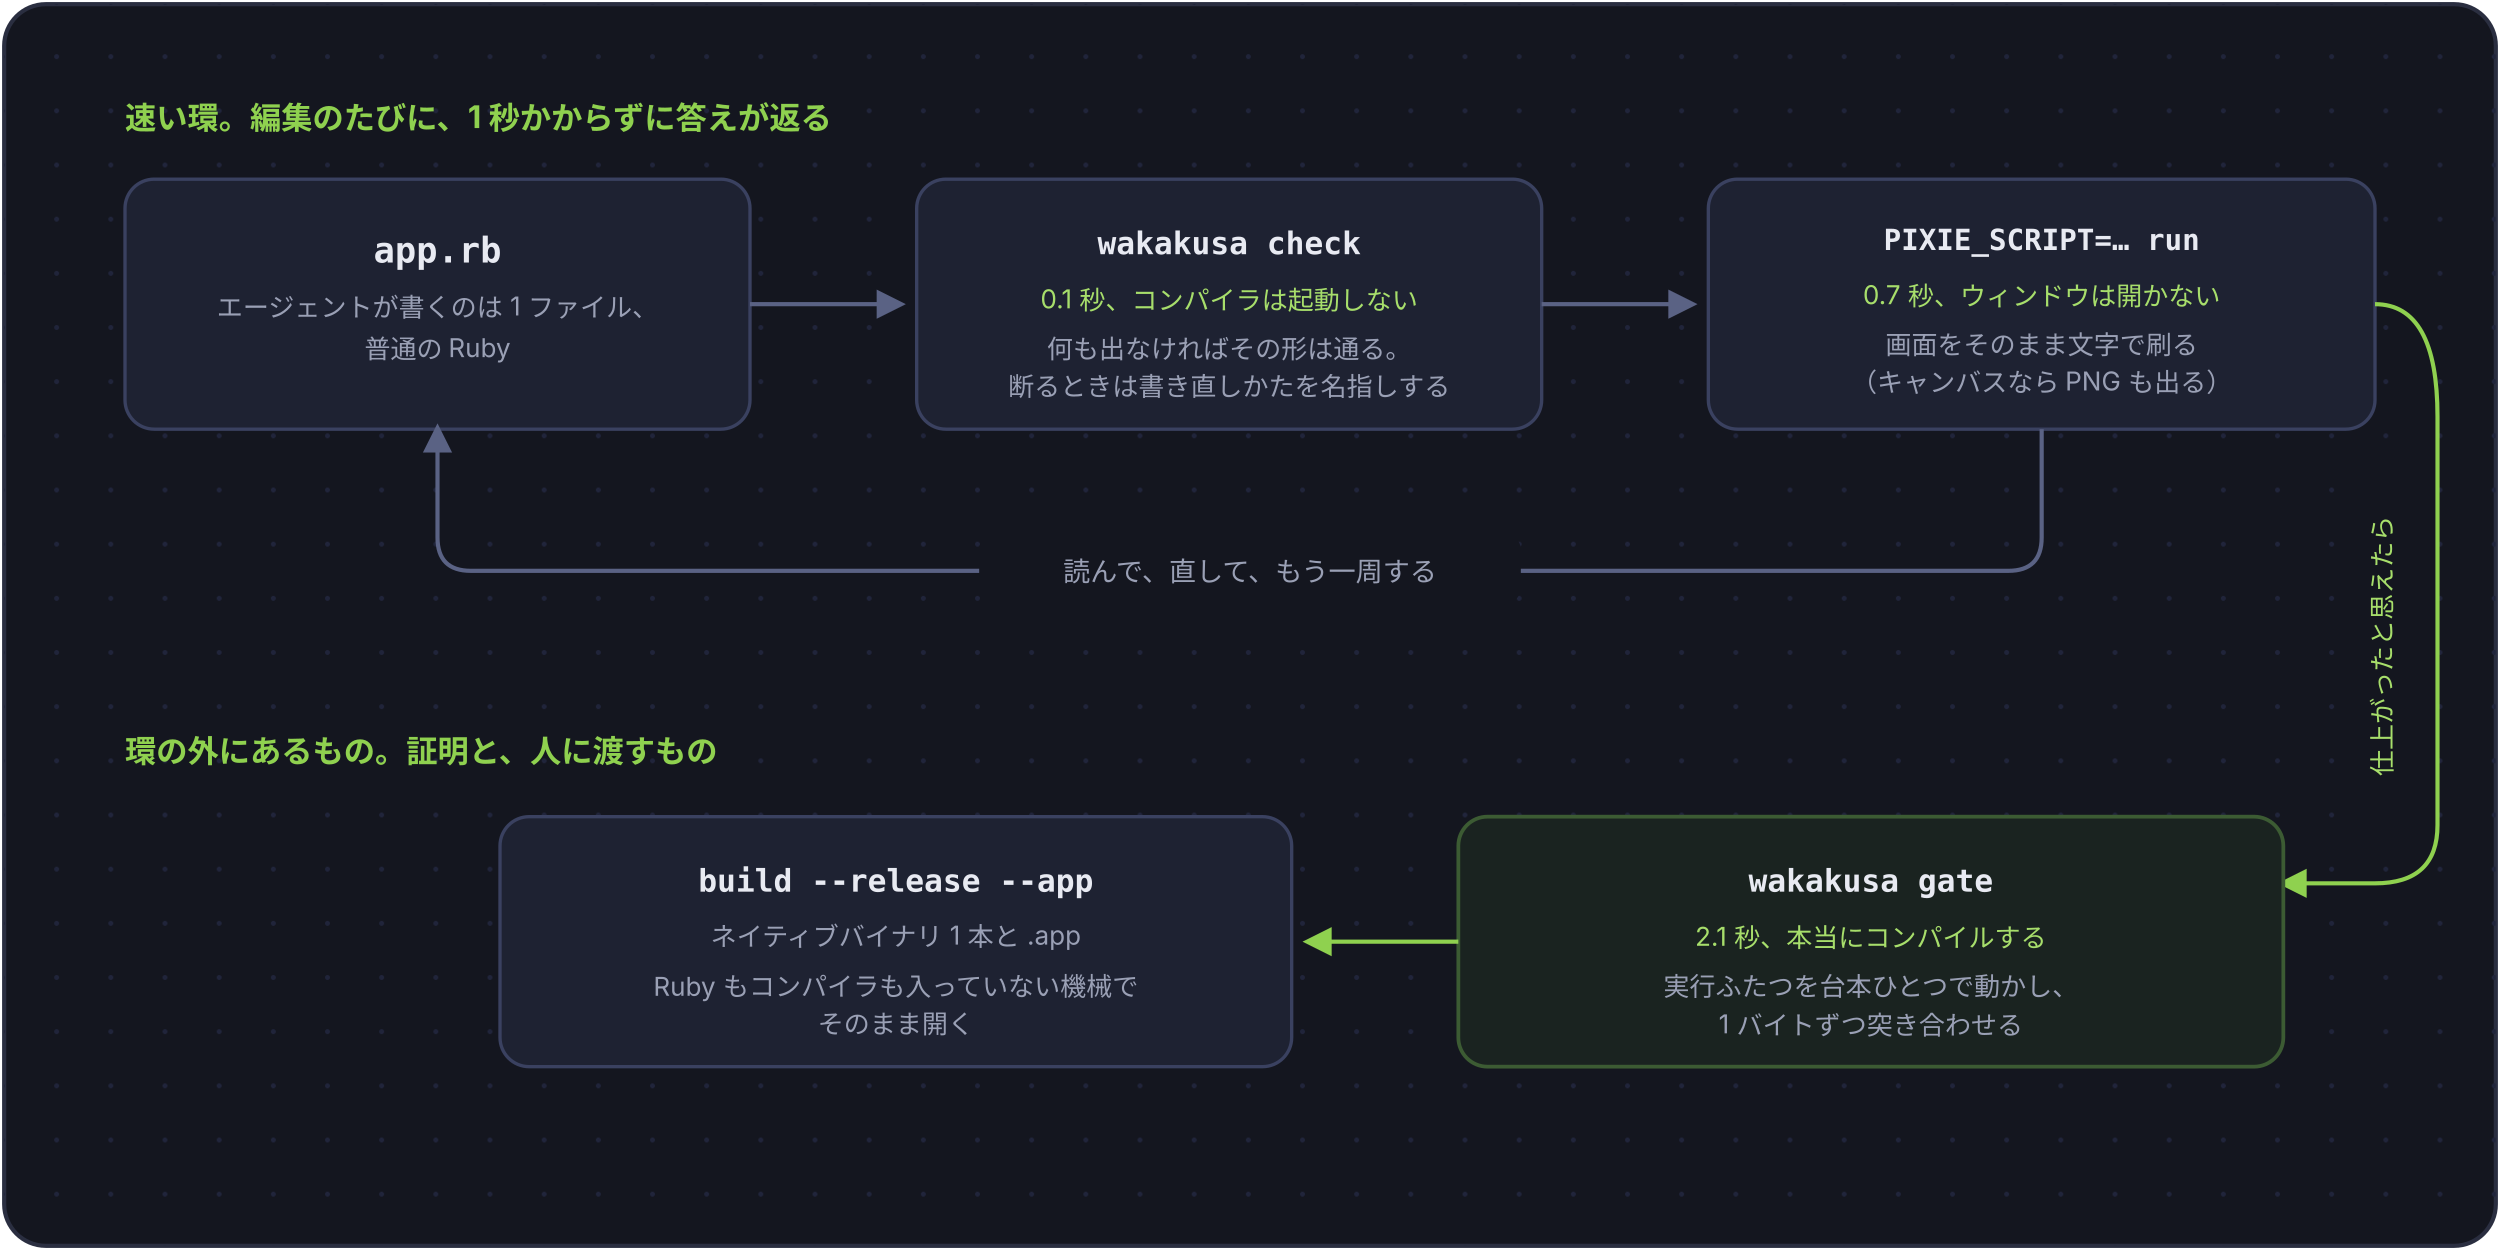
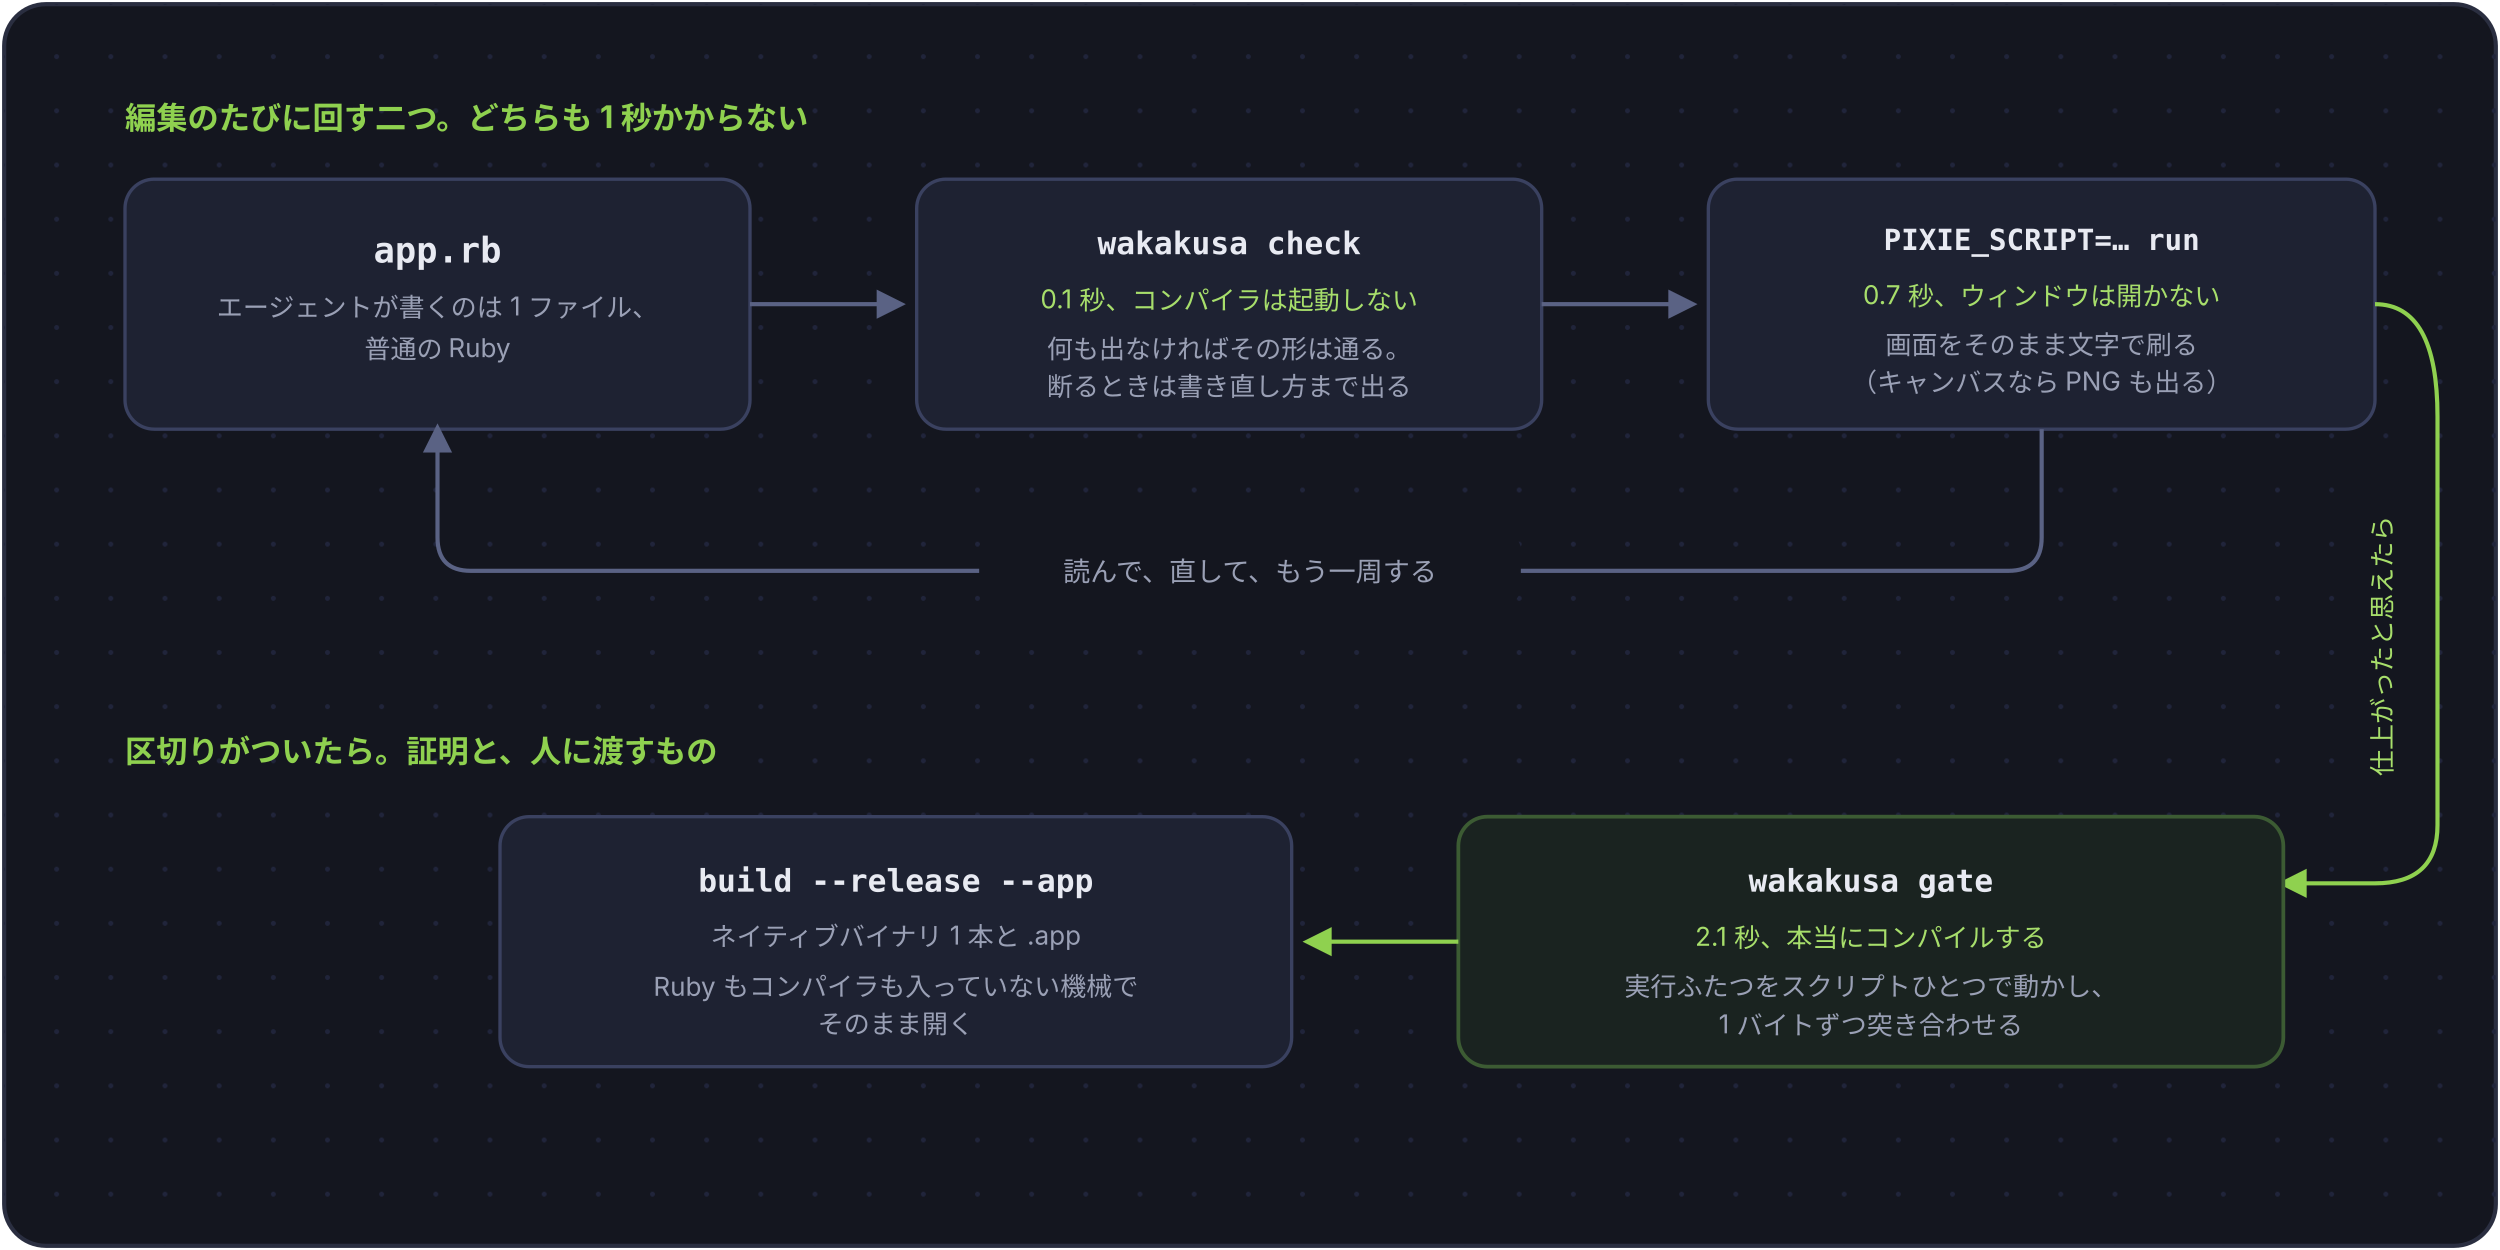
<svg xmlns="http://www.w3.org/2000/svg" viewBox="0 0 1200 600" font-family="'Hiragino Sans','Noto Sans JP',system-ui,-apple-system,sans-serif">
  <defs>
    <marker id="ar" viewBox="0 0 10 10" refX="8" refY="5" markerWidth="7" markerHeight="7" orient="auto-start-reverse">
      <path d="M0 0 L10 5 L0 10 z" fill="#5a6284" />
    </marker>
    <marker id="arG" viewBox="0 0 10 10" refX="8" refY="5" markerWidth="7" markerHeight="7" orient="auto-start-reverse">
      <path d="M0 0 L10 5 L0 10 z" fill="#8fd14f" />
    </marker>
    <pattern id="dots" width="26" height="26" patternUnits="userSpaceOnUse">
      <circle cx="1.2" cy="1.2" r="1.2" fill="#20243a" />
    </pattern>
  </defs>
  <rect x="2" y="2" width="1196" height="596" rx="20" fill="#14161f" stroke="#2a2e40" stroke-width="2" />
  <rect x="2" y="2" width="1196" height="596" rx="20" fill="url(#dots)" />
-   <text x="60" y="62" font-size="15" font-weight="700" fill="#8fd14f">速い環。編集のたびに、1 秒かからずに答えが返る</text>
+   <text x="60" y="62" font-size="15" font-weight="700" fill="#8fd14f">編集のたびに回す二つ。どちらも 1 秒かからない</text>
  <rect x="60" y="86" width="300" height="120" rx="14" fill="#1e2232" stroke="#3a4160" stroke-width="1.6" />
  <text x="210" y="126" text-anchor="middle" font-size="17" font-weight="700" fill="#e8eaf2" font-family="ui-monospace,'SF Mono',Menlo,monospace">app.rb</text>
  <text x="210" y="152" text-anchor="middle" font-size="12.5" fill="#9aa0b5">エージェントが書くのは 1 ファイル、</text>
  <text x="210" y="172" text-anchor="middle" font-size="12.5" fill="#9aa0b5">普通の Ruby</text>
  <path d="M360 146 L432 146" stroke="#5a6284" stroke-width="2" fill="none" marker-end="url(#ar)" />
  <rect x="440" y="86" width="300" height="120" rx="14" fill="#1e2232" stroke="#3a4160" stroke-width="1.6" />
  <text x="590" y="122" text-anchor="middle" font-size="15" font-weight="700" fill="#e8eaf2" font-family="ui-monospace,'SF Mono',Menlo,monospace">wakakusa check</text>
  <text x="590" y="148" text-anchor="middle" font-size="12.5" fill="#a7de6b">0.1 秒、コンパイラは起動しない</text>
  <text x="590" y="172" text-anchor="middle" font-size="12.5" fill="#9aa0b5">何も出なければその形は通る。</text>
-   <text x="590" y="190" text-anchor="middle" font-size="12.5" fill="#9aa0b5">断るときは書き直しかたを名指しする</text>
+   <text x="590" y="190" text-anchor="middle" font-size="12.5" fill="#9aa0b5">断るときは書き直し方まで出る</text>
  <path d="M740 146 L812 146" stroke="#5a6284" stroke-width="2" fill="none" marker-end="url(#ar)" />
  <rect x="820" y="86" width="320" height="120" rx="14" fill="#1e2232" stroke="#3a4160" stroke-width="1.6" />
  <text x="980" y="120" text-anchor="middle" font-size="14" font-weight="700" fill="#e8eaf2" font-family="ui-monospace,'SF Mono',Menlo,monospace">PIXIE_SCRIPT=… run</text>
  <text x="980" y="146" text-anchor="middle" font-size="12.5" fill="#a7de6b">0.7 秒、ウィンドウは開かない</text>
  <text x="980" y="170" text-anchor="middle" font-size="12.5" fill="#9aa0b5">画面をそのまま文字で刷る</text>
  <text x="980" y="188" text-anchor="middle" font-size="12.5" fill="#9aa0b5">（キャンバスなら PNG も出る）</text>
  <path d="M980 206 L980 258 Q980 274 964 274 L226 274 Q210 274 210 258 L210 206" stroke="#5a6284" stroke-width="2" fill="none" marker-end="url(#ar)" />
  <rect x="470" y="256" width="260" height="34" rx="8" fill="#14161f" />
  <text x="600" y="279" text-anchor="middle" font-size="13" fill="#9aa0b5">読んで、直して、もう一周する</text>
  <path d="M1140 146 Q1170 146 1170 200 L1170 396 Q1170 424 1140 424 L1096 424" stroke="#8fd14f" stroke-width="2" fill="none" marker-end="url(#arG)" />
  <rect x="1136" y="222" width="24" height="176" rx="8" fill="#14161f" />
  <text x="1148" y="310" text-anchor="middle" font-size="12.5" fill="#a7de6b" transform="rotate(-90 1148 310)">仕上がったと思えたら</text>
-   <text x="60" y="366" font-size="15" font-weight="700" fill="#8fd14f">環の外にあるもの。証明と、人に渡すもの</text>
+   <text x="60" y="366" font-size="15" font-weight="700" fill="#8fd14f">区切りがついたら。証明と、人に渡すもの</text>
  <rect x="700" y="392" width="396" height="120" rx="14" fill="#1a2320" stroke="#3c5b33" stroke-width="1.8" />
  <text x="898" y="428" text-anchor="middle" font-size="15" font-weight="700" fill="#e8eaf2" font-family="ui-monospace,'SF Mono',Menlo,monospace">wakakusa gate</text>
  <text x="898" y="454" text-anchor="middle" font-size="12.5" fill="#a7de6b">2.1 秒、本当にコンパイルする</text>
-   <text x="898" y="478" text-anchor="middle" font-size="12.5" fill="#9aa0b5">実行ふたつを台本ひとつで動かし、</text>
+   <text x="898" y="478" text-anchor="middle" font-size="12.5" fill="#9aa0b5">実行ふたつをスクリプトひとつで動かし、</text>
  <text x="898" y="496" text-anchor="middle" font-size="12.5" fill="#9aa0b5">1 バイトずつ突き合わせる</text>
  <path d="M700 452 L628 452" stroke="#8fd14f" stroke-width="2" fill="none" marker-end="url(#arG)" />
  <rect x="240" y="392" width="380" height="120" rx="14" fill="#1e2232" stroke="#3a4160" stroke-width="1.6" />
  <text x="430" y="428" text-anchor="middle" font-size="15" font-weight="700" fill="#e8eaf2" font-family="ui-monospace,'SF Mono',Menlo,monospace">build --release --app</text>
  <text x="430" y="454" text-anchor="middle" font-size="12.5" fill="#9aa0b5">ネイティブバイナリ 1 本と .app</text>
  <text x="430" y="478" text-anchor="middle" font-size="12.5" fill="#9aa0b5">Ruby もコンパイラも入っていない機械で</text>
  <text x="430" y="496" text-anchor="middle" font-size="12.5" fill="#9aa0b5">そのまま開く</text>
</svg>
